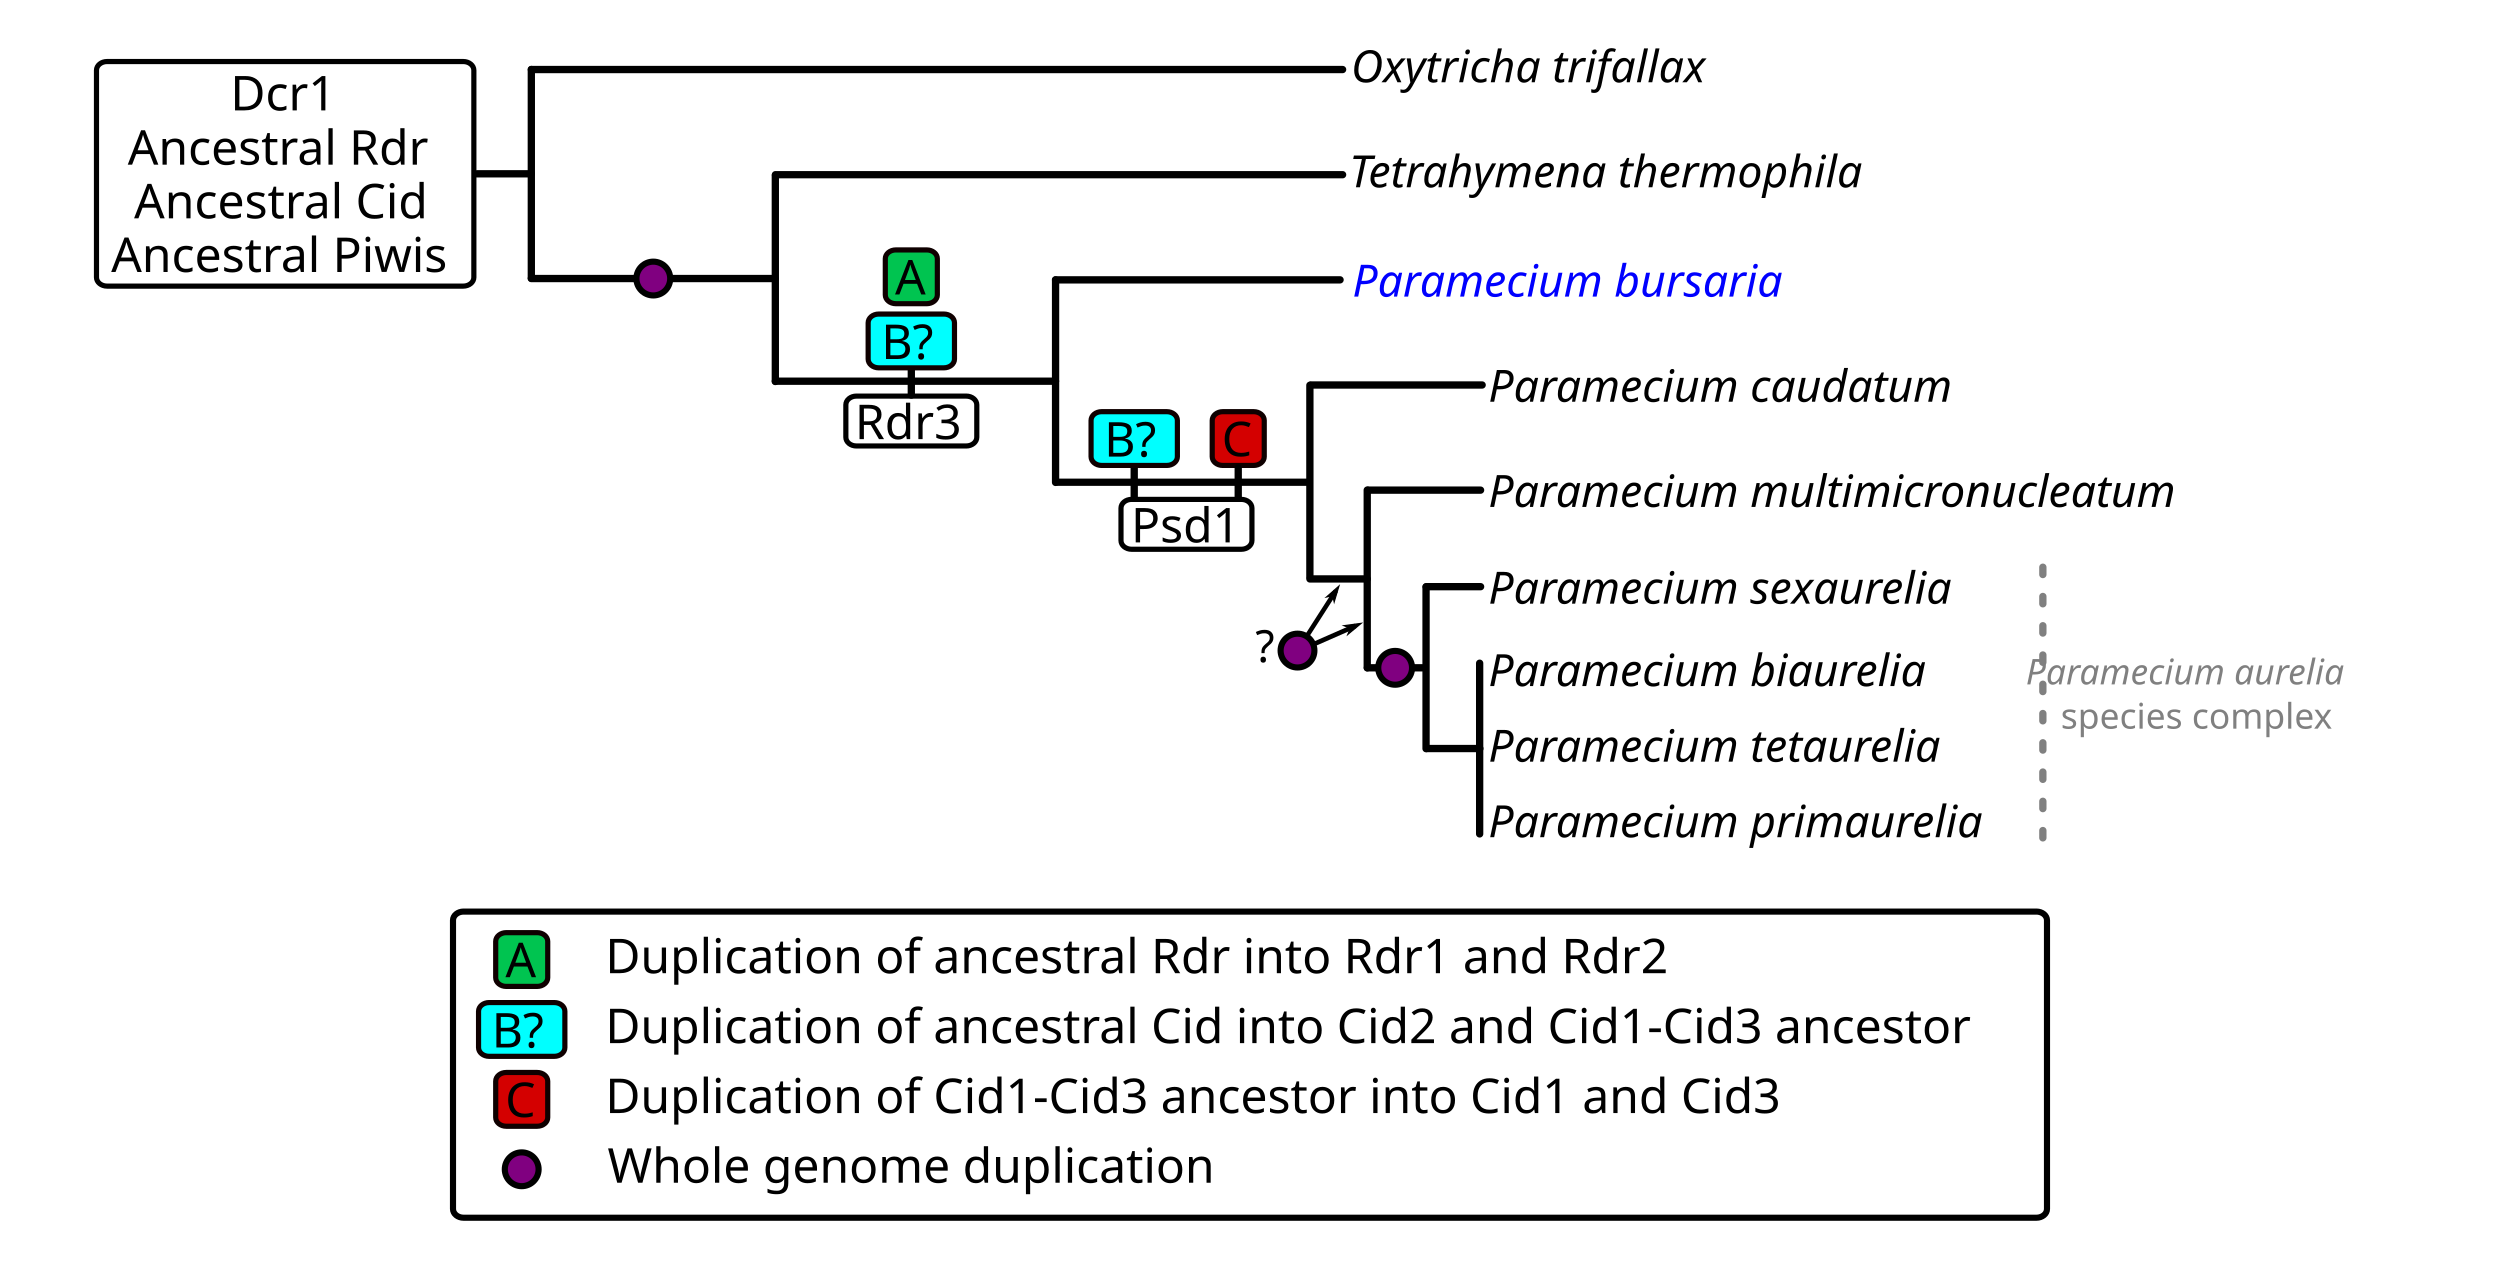
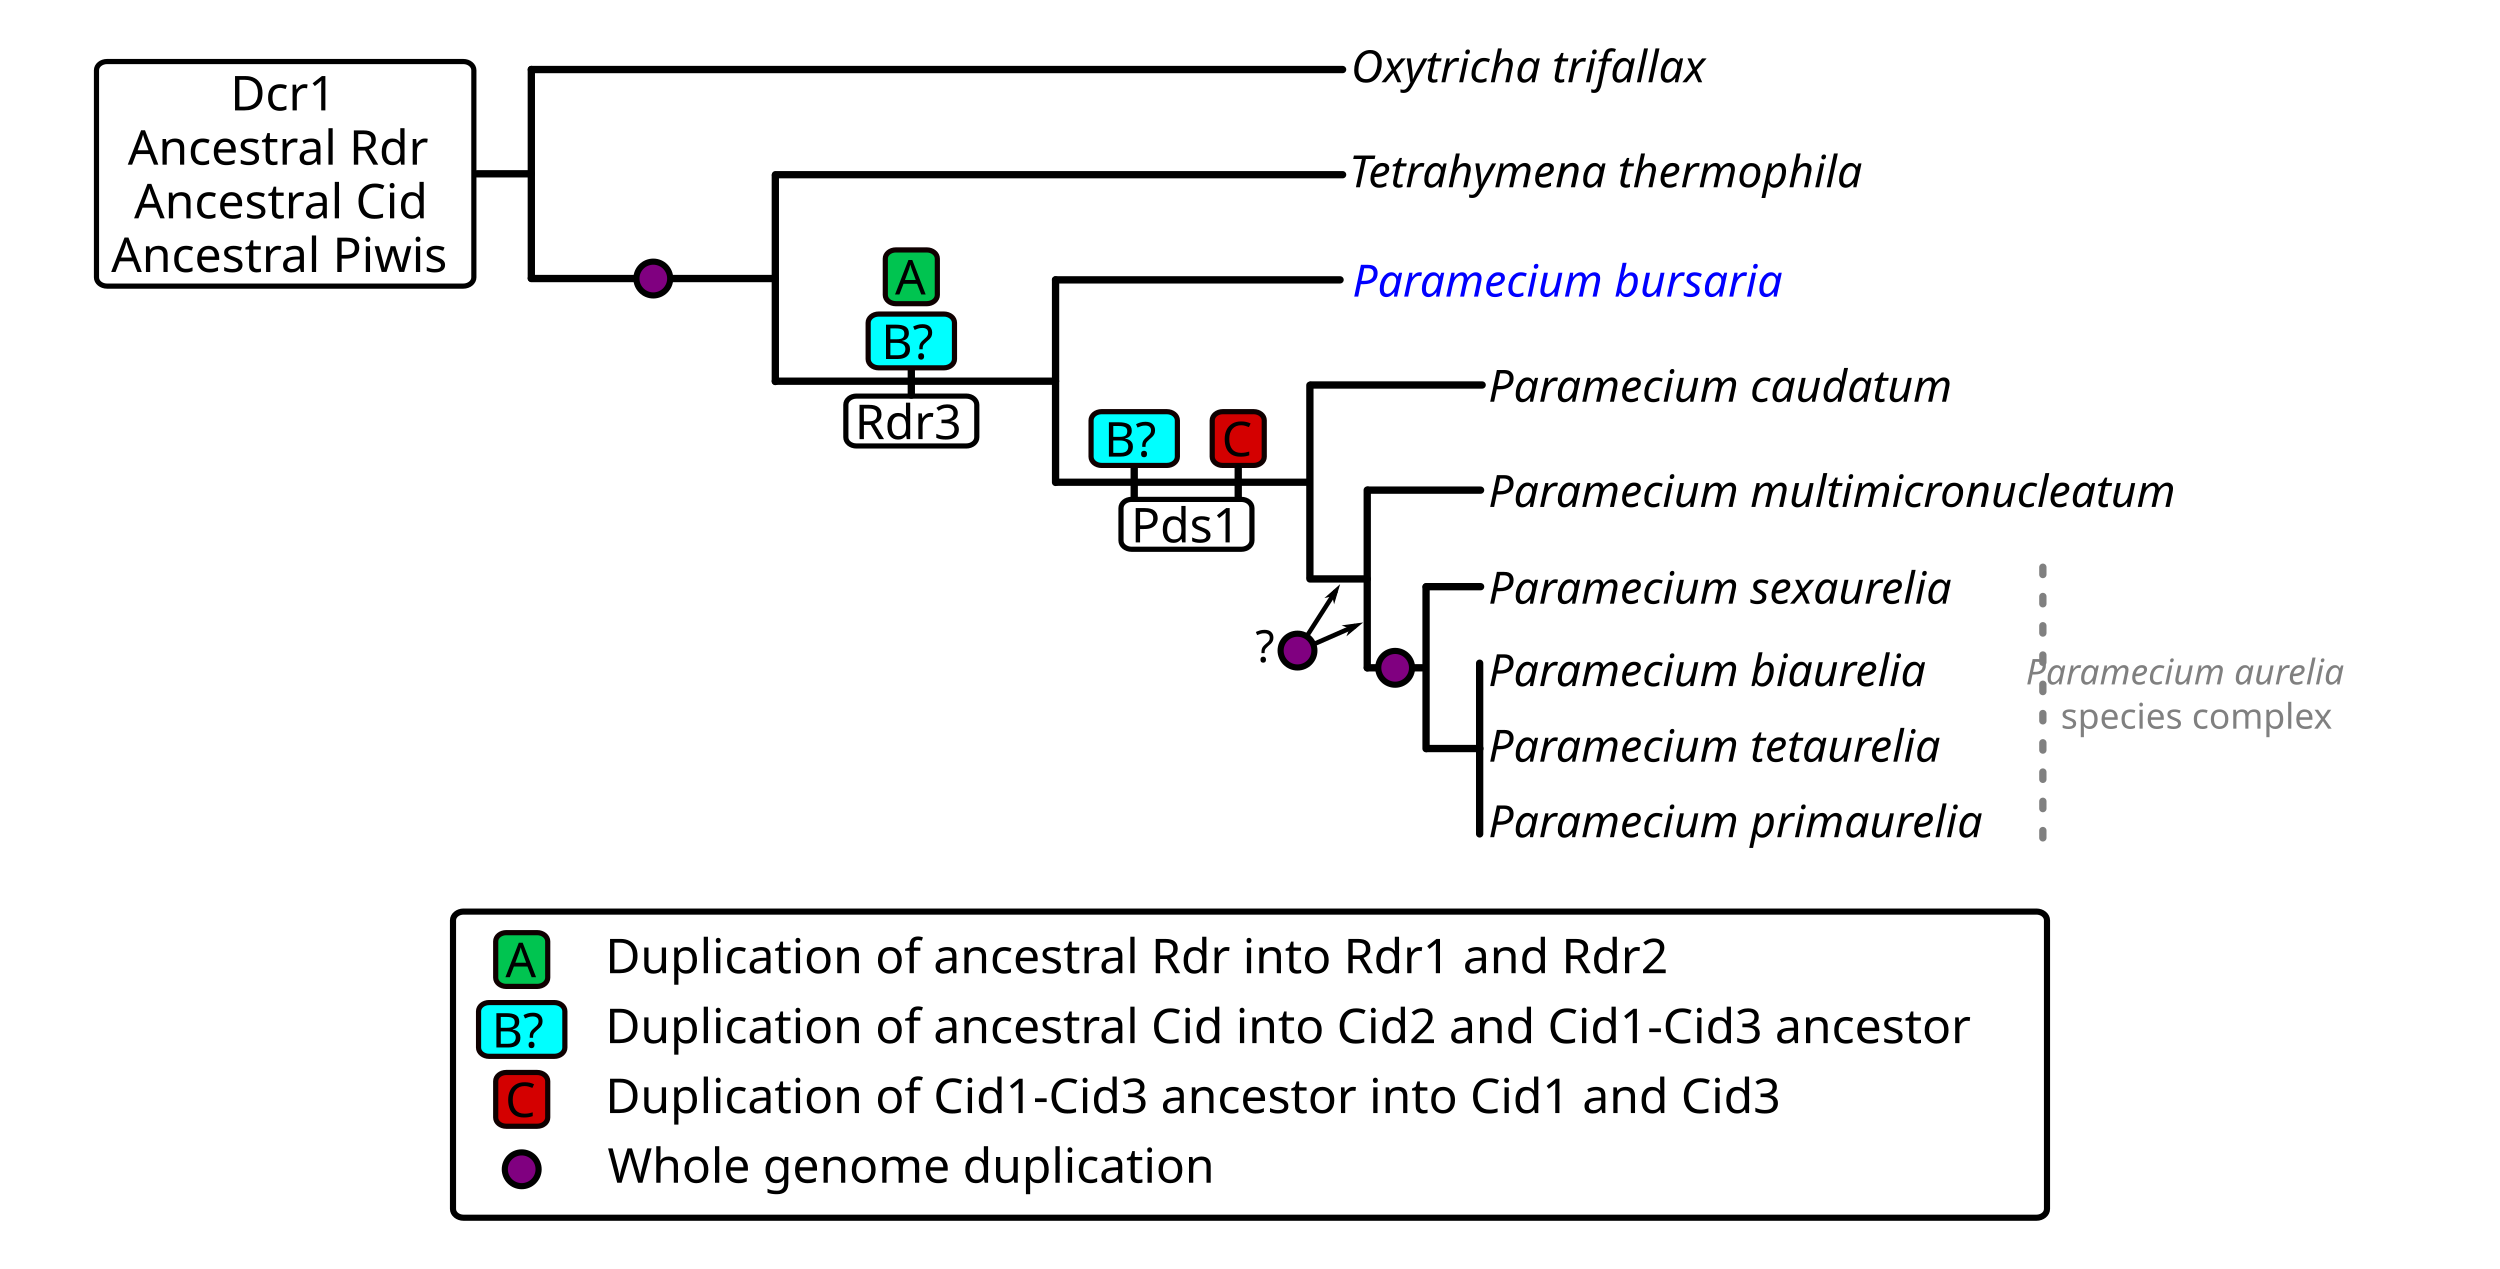
<svg xmlns="http://www.w3.org/2000/svg" width="149.48mm" height="75.837mm" viewBox="0 0 529.654 268.714" id="svg2" version="1.1">
  <defs id="defs4">
    <marker orient="auto" refY="0" refX="0" id="marker5363" style="overflow:visible">
      <path id="path5365" d="M 0,0 5,-5 -12.5,0 5,5 0,0 Z" style="fill:#000000;fill-opacity:1;fill-rule:evenodd;stroke:#000000;stroke-width:1pt;stroke-opacity:1" transform="matrix(-0.2,0,0,-0.2,-1.2,0)" />
    </marker>
    <marker orient="auto" refY="0" refX="0" id="Arrow1Send" style="overflow:visible">
      <path id="path4930" d="M 0,0 5,-5 -12.5,0 5,5 0,0 Z" style="fill:#000000;fill-opacity:1;fill-rule:evenodd;stroke:#000000;stroke-width:1pt;stroke-opacity:1" transform="matrix(-0.2,0,0,-0.2,-1.2,0)" />
    </marker>
    <marker orient="auto" refY="0" refX="0" id="Arrow1Sstart" style="overflow:visible">
      <path id="path4927" d="M 0,0 5,-5 -12.5,0 5,5 0,0 Z" style="fill:#000000;fill-opacity:1;fill-rule:evenodd;stroke:#000000;stroke-width:1pt;stroke-opacity:1" transform="matrix(0.2,0,0,0.2,1.2,0)" />
    </marker>
  </defs>
  <g id="layer1" transform="translate(-236.4264,683.8401)">
    <circle style="color:#000000;clip-rule:nonzero;display:inline;overflow:visible;visibility:visible;opacity:1;isolation:auto;mix-blend-mode:normal;color-interpolation:sRGB;color-interpolation-filters:linearRGB;solid-color:#000000;solid-opacity:1;fill:#800080;fill-opacity:1;fill-rule:nonzero;stroke:#000000;stroke-width:1.3;stroke-linecap:round;stroke-linejoin:round;stroke-miterlimit:4;stroke-dasharray:none;stroke-dashoffset:0;stroke-opacity:1;marker:none;color-rendering:auto;image-rendering:auto;shape-rendering:auto;text-rendering:auto;enable-background:accumulate" id="path4751-1" cx="569.029" cy="-510.269" r="0" />
    <flowRoot xml:space="preserve" id="flowRoot4387" style="font-style:normal;font-weight:normal;font-size:11px;line-height:125%;font-family:Sans;letter-spacing:0px;word-spacing:0px;fill:#000000;fill-opacity:1;stroke:none;stroke-width:1px;stroke-linecap:butt;stroke-linejoin:miter;stroke-opacity:1" transform="translate(151.1591,68.97987)">
      <flowRegion id="flowRegion4389">
        <rect id="rect4391" width="328.805" height="46.467" x="54.548" y="243.486" />
      </flowRegion>
      <flowPara id="flowPara4393" />
    </flowRoot>
    <g id="g4771" transform="matrix(0.924731,0,0,0.9246484,173.1762,-773.0459)">
      <text id="text4417" y="337.755" x="207.099" style="font-style:normal;font-weight:normal;font-size:11px;line-height:125%;font-family:Sans;letter-spacing:0px;word-spacing:0px;fill:#000000;fill-opacity:1;stroke:none;stroke-width:1px;stroke-linecap:butt;stroke-linejoin:miter;stroke-opacity:1" xml:space="preserve">
        <tspan id="tspan4423" y="337.755" x="207.099" />
        <tspan id="tspan4421" y="351.505" x="207.099">Duplication of Cid1-Cid3 ancestor into Cid1 and Cid3 </tspan>
      </text>
      <text id="text4351-3" y="319.467" x="207.099" style="font-style:normal;font-weight:normal;font-size:11px;line-height:125%;font-family:Sans;letter-spacing:0px;word-spacing:0px;fill:#000000;fill-opacity:1;stroke:none;stroke-width:1px;stroke-linecap:butt;stroke-linejoin:miter;stroke-opacity:1" xml:space="preserve">
        <tspan y="319.467" x="207.099" id="tspan4353-9">Duplication of ancestral Rdr into Rdr1 and Rdr2</tspan>
      </text>
      <circle r="3.872" cy="364.388" cx="187.925" id="path4751-1-7" style="color:#000000;display:inline;overflow:visible;visibility:visible;opacity:1;fill:#800080;fill-opacity:1;fill-rule:nonzero;stroke:#000000;stroke-width:1.406;stroke-linecap:round;stroke-linejoin:round;stroke-miterlimit:4;stroke-dasharray:none;stroke-dashoffset:0;stroke-opacity:1;marker:none;enable-background:accumulate" />
      <text id="text4513" y="367.466" x="207.588" style="font-style:normal;font-weight:normal;font-size:11px;line-height:125%;font-family:Sans;letter-spacing:0px;word-spacing:0px;fill:#000000;fill-opacity:1;stroke:none;stroke-width:1px;stroke-linecap:butt;stroke-linejoin:miter;stroke-opacity:1" xml:space="preserve">
        <tspan y="367.466" x="207.588" id="tspan4515">Whole genome duplication</tspan>
      </text>
      <g transform="translate(-127.3184,153.2749)" id="g4553-3">
        <rect style="color:#000000;display:inline;overflow:visible;visibility:visible;opacity:1;fill:#00c450;fill-opacity:1;fill-rule:nonzero;stroke:#0f0000;stroke-width:1.187;stroke-linecap:round;stroke-linejoin:round;stroke-miterlimit:4;stroke-dasharray:none;stroke-dashoffset:0;stroke-opacity:1;marker:none;enable-background:accumulate" id="rect4511-9" width="11.92" height="12.321" x="309.284" y="156.894" rx="2.422" ry="2.002" />
        <text xml:space="preserve" style="font-style:normal;font-weight:normal;font-size:11px;line-height:125%;font-family:Sans;letter-spacing:0px;word-spacing:0px;fill:#000000;fill-opacity:1;stroke:none;stroke-width:1px;stroke-linecap:butt;stroke-linejoin:miter;stroke-opacity:1" x="311.516" y="167.102" id="text4492-4">
          <tspan id="tspan4494-6" x="311.516" y="167.102">A</tspan>
        </text>
      </g>
      <g transform="translate(-158.6663,169.2581)" id="g4558-7">
        <rect style="color:#000000;display:inline;overflow:visible;visibility:visible;opacity:1;fill:#00ffff;fill-opacity:1;fill-rule:nonzero;stroke:#0f0000;stroke-width:1.187;stroke-linecap:round;stroke-linejoin:round;stroke-miterlimit:4;stroke-dasharray:none;stroke-dashoffset:0;stroke-opacity:1;marker:none;enable-background:accumulate" id="rect4511-4-8" width="19.777" height="12.321" x="336.703" y="156.931" rx="2.422" ry="2.002" />
        <text xml:space="preserve" style="font-style:normal;font-weight:normal;font-size:11px;line-height:125%;font-family:Sans;letter-spacing:0px;word-spacing:0px;fill:#000000;fill-opacity:1;stroke:none;stroke-width:1px;stroke-linecap:butt;stroke-linejoin:miter;stroke-opacity:1" x="339.73" y="167.222" id="text4427-5">
          <tspan id="tspan4429-8" x="339.73" y="167.222">B?</tspan>
        </text>
      </g>
      <g transform="translate(-193.4382,232.4564)" id="g4553-4-1">
        <rect style="color:#000000;display:inline;overflow:visible;visibility:visible;opacity:1;fill:#d40000;fill-opacity:1;fill-rule:nonzero;stroke:#0f0000;stroke-width:1.187;stroke-linecap:round;stroke-linejoin:round;stroke-miterlimit:4;stroke-dasharray:none;stroke-dashoffset:0;stroke-opacity:1;marker:none;enable-background:accumulate" id="rect4511-5-7" width="11.92" height="12.321" x="375.404" y="109.752" rx="2.422" ry="2.002" />
        <text xml:space="preserve" style="font-style:normal;font-weight:normal;font-size:11px;line-height:125%;font-family:Sans;letter-spacing:0px;word-spacing:0px;fill:#000000;fill-opacity:1;stroke:none;stroke-width:1px;stroke-linecap:butt;stroke-linejoin:miter;stroke-opacity:1" x="377.588" y="119.959" id="text4492-2-5">
          <tspan id="tspan4494-9-8" x="377.588" y="119.959">C</tspan>
        </text>
      </g>
      <text id="text4751" y="335.486" x="207.099" style="font-style:normal;font-weight:normal;font-size:11px;line-height:125%;font-family:Sans;letter-spacing:0px;word-spacing:0px;fill:#000000;fill-opacity:1;stroke:none;stroke-width:1px;stroke-linecap:butt;stroke-linejoin:miter;stroke-opacity:1" xml:space="preserve">
        <tspan y="335.486" x="207.099" id="tspan4753">Duplication of ancestral Cid into Cid2 and Cid1-Cid3 ancestor</tspan>
      </text>
      <rect ry="2.002" rx="2.422" y="305.341" x="172.184" height="70.148" width="365.194" id="rect4769" style="color:#000000;clip-rule:nonzero;display:inline;overflow:visible;visibility:visible;opacity:1;isolation:auto;mix-blend-mode:normal;color-interpolation:sRGB;color-interpolation-filters:linearRGB;solid-color:#000000;solid-opacity:1;fill:none;fill-opacity:1;fill-rule:nonzero;stroke:#000000;stroke-width:1.406;stroke-linecap:round;stroke-linejoin:round;stroke-miterlimit:4;stroke-dasharray:none;stroke-dashoffset:0;stroke-opacity:1;marker:none;color-rendering:auto;image-rendering:auto;shape-rendering:auto;text-rendering:auto;enable-background:accumulate" />
    </g>
    <g id="g5227" transform="matrix(0.924731,0,0,0.9246484,5.806344,-41.40443)">
      <path id="path4907" d="m 546.485,-545.429 c 8.935,-13.94 8.935,-13.94 8.935,-13.94" style="fill:none;fill-rule:evenodd;stroke:#000000;stroke-width:1.041px;stroke-linecap:butt;stroke-linejoin:miter;stroke-opacity:1;marker-end:url(#marker5363)" />
      <path id="path4909" d="m 546.46,-545.474 c 13.481,-5.919 13.481,-5.919 13.481,-5.919" style="fill:none;fill-rule:evenodd;stroke:#000000;stroke-width:1.079px;stroke-linecap:butt;stroke-linejoin:miter;stroke-opacity:1;marker-end:url(#Arrow1Send)" />
      <text id="text4136" y="-651.88" x="558.493" style="font-style:normal;font-weight:normal;font-size:10.202px;line-height:125%;font-family:Sans;letter-spacing:0px;word-spacing:0px;fill:#000000;fill-opacity:1;stroke:none;stroke-width:1px;stroke-linecap:butt;stroke-linejoin:miter;stroke-opacity:1" xml:space="preserve">
        <tspan style="font-style:italic" y="-651.88" x="558.493" id="tspan4138">Tetrahymena thermophila</tspan>
      </text>
      <text id="text4136-5" y="-675.945" x="558.911" style="font-style:normal;font-weight:normal;font-size:10.202px;line-height:125%;font-family:Sans;letter-spacing:0px;word-spacing:0px;fill:#000000;fill-opacity:1;stroke:none;stroke-width:1px;stroke-linecap:butt;stroke-linejoin:miter;stroke-opacity:1" xml:space="preserve">
        <tspan style="font-style:italic" y="-675.945" x="558.911" id="tspan4138-9">Oxytricha trifallax</tspan>
      </text>
      <text id="text4158" y="-626.828" x="559.235" style="font-style:normal;font-weight:normal;font-size:10.202px;line-height:125%;font-family:Sans;letter-spacing:0px;word-spacing:0px;fill:#0000ff;fill-opacity:1;stroke:none;stroke-width:1px;stroke-linecap:butt;stroke-linejoin:miter;stroke-opacity:1" xml:space="preserve">
        <tspan style="font-style:italic;fill:#0000ff" y="-626.828" x="559.235" id="tspan4160">Paramecium bursaria</tspan>
      </text>
      <text id="text4158-0" y="-602.733" x="590.381" style="font-style:normal;font-weight:normal;font-size:10.202px;line-height:125%;font-family:Sans;letter-spacing:0px;word-spacing:0px;fill:#000000;fill-opacity:1;stroke:none;stroke-width:1px;stroke-linecap:butt;stroke-linejoin:miter;stroke-opacity:1" xml:space="preserve">
        <tspan style="font-style:italic" y="-602.733" x="590.381" id="tspan4160-0">Paramecium caudatum</tspan>
      </text>
      <text id="text4158-0-5" y="-578.643" x="590.381" style="font-style:normal;font-weight:normal;font-size:10.202px;line-height:125%;font-family:Sans;letter-spacing:0px;word-spacing:0px;fill:#000000;fill-opacity:1;stroke:none;stroke-width:1px;stroke-linecap:butt;stroke-linejoin:miter;stroke-opacity:1" xml:space="preserve">
        <tspan style="font-style:italic" y="-578.643" x="590.381" id="tspan4160-0-8">Paramecium multimicronucleatum</tspan>
      </text>
      <text id="text4158-0-5-2" y="-556.474" x="590.381" style="font-style:normal;font-weight:normal;font-size:10.202px;line-height:125%;font-family:Sans;letter-spacing:0px;word-spacing:0px;fill:#000000;fill-opacity:1;stroke:none;stroke-width:1px;stroke-linecap:butt;stroke-linejoin:miter;stroke-opacity:1" xml:space="preserve">
        <tspan style="font-style:italic" y="-556.474" x="590.381" id="tspan4160-0-8-8">Paramecium sexaurelia</tspan>
      </text>
      <text id="text4158-0-5-2-4" y="-502.956" x="590.381" style="font-style:normal;font-weight:normal;font-size:10.202px;line-height:125%;font-family:Sans;letter-spacing:0px;word-spacing:0px;fill:#000000;fill-opacity:1;stroke:none;stroke-width:1px;stroke-linecap:butt;stroke-linejoin:miter;stroke-opacity:1" xml:space="preserve">
        <tspan style="font-style:italic" y="-502.956" x="590.381" id="tspan4160-0-8-8-9">Paramecium primaurelia</tspan>
      </text>
      <text id="text4158-0-5-2-4-2-2-9" y="-520.266" x="590.381" style="font-style:normal;font-weight:normal;font-size:10.202px;line-height:125%;font-family:Sans;letter-spacing:0px;word-spacing:0px;fill:#000000;fill-opacity:1;stroke:none;stroke-width:1px;stroke-linecap:butt;stroke-linejoin:miter;stroke-opacity:1" xml:space="preserve">
        <tspan style="font-style:italic" y="-520.266" x="590.381" id="tspan4160-0-8-8-9-0-9-0">Paramecium tetaurelia</tspan>
      </text>
      <path id="path4290" d="m 556.989,-678.854 -185.859,0" style="fill:none;fill-rule:evenodd;stroke:#000000;stroke-width:1.676;stroke-linecap:round;stroke-linejoin:miter;stroke-miterlimit:4;stroke-dasharray:none;stroke-opacity:1" />
      <path id="path4290-2" d="m 556.989,-654.761 -129.943,0" style="fill:none;fill-rule:evenodd;stroke:#000000;stroke-width:1.676;stroke-linecap:round;stroke-linejoin:miter;stroke-miterlimit:4;stroke-dasharray:none;stroke-opacity:1" />
      <path id="path4290-6" d="m 556.408,-630.669 -65.185,0" style="fill:none;fill-rule:evenodd;stroke:#000000;stroke-width:1.676;stroke-linecap:round;stroke-linejoin:miter;stroke-miterlimit:4;stroke-dasharray:none;stroke-opacity:1" />
      <path id="path4290-7" d="m 588.961,-606.576 -39.207,0" style="fill:none;fill-rule:evenodd;stroke:#000000;stroke-width:1.676;stroke-linecap:round;stroke-linejoin:miter;stroke-miterlimit:4;stroke-dasharray:none;stroke-opacity:1" />
      <path id="path4290-0" d="m 588.601,-582.484 -25.736,0" style="fill:none;fill-rule:evenodd;stroke:#000000;stroke-width:1.676;stroke-linecap:round;stroke-linejoin:miter;stroke-miterlimit:4;stroke-dasharray:none;stroke-opacity:1" />
      <path id="path4290-85-7-3" d="m 575.394,-541.774 -12.73,0" style="fill:none;fill-rule:evenodd;stroke:#000000;stroke-width:1.676;stroke-linecap:round;stroke-linejoin:miter;stroke-miterlimit:4;stroke-dasharray:none;stroke-opacity:1" />
      <path id="path4290-0-7-5" d="m 562.634,-541.776 0,-40.725" style="fill:none;fill-rule:evenodd;stroke:#000000;stroke-width:1.676;stroke-linecap:round;stroke-linejoin:miter;stroke-miterlimit:4;stroke-dasharray:none;stroke-opacity:1" />
      <path id="path4290-0-7-5-0" d="m 549.494,-562.59 0,-43.933" style="fill:none;fill-rule:evenodd;stroke:#000000;stroke-width:1.676;stroke-linecap:round;stroke-linejoin:miter;stroke-miterlimit:4;stroke-dasharray:none;stroke-opacity:1" />
      <path id="path4290-85-7-3-4" d="m 562.626,-562.138 -13.124,0" style="fill:none;fill-rule:evenodd;stroke:#000000;stroke-width:1.676;stroke-linecap:round;stroke-linejoin:miter;stroke-miterlimit:4;stroke-dasharray:none;stroke-opacity:1" />
      <path id="path4290-0-7-5-0-5" d="m 491.227,-584.255 0,-46.392" style="fill:none;fill-rule:evenodd;stroke:#000000;stroke-width:1.676;stroke-linecap:round;stroke-linejoin:miter;stroke-miterlimit:4;stroke-dasharray:none;stroke-opacity:1" />
      <path id="path4290-0-7-5-0-5-1" d="m 427.024,-607.376 0,-47.182" style="fill:none;fill-rule:evenodd;stroke:#000000;stroke-width:1.676;stroke-linecap:round;stroke-linejoin:miter;stroke-miterlimit:4;stroke-dasharray:none;stroke-opacity:1" />
      <path id="path4290-0-7-5-0-5-1-3" d="m 371.122,-631.055 0,-47.814" style="fill:none;fill-rule:evenodd;stroke:#000000;stroke-width:1.676;stroke-linecap:round;stroke-linejoin:miter;stroke-miterlimit:4;stroke-dasharray:none;stroke-opacity:1" />
      <path id="path4290-85-7-3-4-7-3" d="m 427.016,-630.967 -55.898,0" style="fill:none;fill-rule:evenodd;stroke:#000000;stroke-width:1.676;stroke-linecap:round;stroke-linejoin:miter;stroke-miterlimit:4;stroke-dasharray:none;stroke-opacity:1" />
      <path id="path4290-0-7-1" d="m 717.422,-502.812 c 0,0 0,-41.042 0,-61.562 0,-1.07 0,-3.21 0,-3.21" style="fill:#666666;fill-rule:evenodd;stroke:#808080;stroke-width:1.676;stroke-linecap:round;stroke-linejoin:miter;stroke-miterlimit:4;stroke-dasharray:1.676, 5.028;stroke-dashoffset:0;stroke-opacity:1" />
      <text id="text4810" y="-537.978" x="761.92" style="font-style:normal;font-weight:normal;font-size:10.202px;line-height:125%;font-family:Sans;letter-spacing:0px;word-spacing:0px;fill:#000000;fill-opacity:1;stroke:none;stroke-width:1px;stroke-linecap:butt;stroke-linejoin:miter;stroke-opacity:1" xml:space="preserve">
        <tspan style="font-style:italic;font-size:8.115px;text-align:center;text-anchor:middle;fill:#808080" y="-537.978" x="761.92" id="tspan4812">Paramecium aurelia</tspan>
        <tspan style="font-size:8.115px;text-align:center;text-anchor:middle;fill:#808080" id="tspan4814" y="-527.834" x="761.92">species complex</tspan>
      </text>
      <circle r="3.872" cy="-630.967" cx="399.067" id="path4751-1-8" style="color:#000000;display:inline;overflow:visible;visibility:visible;opacity:1;fill:#800080;fill-opacity:1;fill-rule:nonzero;stroke:#000000;stroke-width:1.406;stroke-linecap:round;stroke-linejoin:round;stroke-miterlimit:4;stroke-dasharray:none;stroke-dashoffset:0;stroke-opacity:1;marker:none;enable-background:accumulate" />
      <circle r="3.872" cy="-545.724" cx="546.659" id="path4751-1-8-2" style="color:#000000;clip-rule:nonzero;display:inline;overflow:visible;visibility:visible;opacity:1;isolation:auto;mix-blend-mode:normal;color-interpolation:sRGB;color-interpolation-filters:linearRGB;solid-color:#000000;solid-opacity:1;fill:#800080;fill-opacity:1;fill-rule:nonzero;stroke:#000000;stroke-width:1.406;stroke-linecap:round;stroke-linejoin:round;stroke-miterlimit:4;stroke-dasharray:none;stroke-dashoffset:0;stroke-opacity:1;marker:none;color-rendering:auto;image-rendering:auto;shape-rendering:auto;text-rendering:auto;enable-background:accumulate" />
      <text id="text5565" y="-543.088" x="536.983" style="font-style:normal;font-weight:normal;font-size:10.202px;line-height:125%;font-family:Sans;letter-spacing:0px;word-spacing:0px;fill:#000000;fill-opacity:1;stroke:none;stroke-width:1px;stroke-linecap:butt;stroke-linejoin:miter;stroke-opacity:1" xml:space="preserve">
        <tspan y="-543.088" x="536.983" id="tspan5567">?</tspan>
      </text>
      <text id="text4158-0-5-2-5" y="-537.585" x="590.381" style="font-style:normal;font-weight:normal;font-size:10.202px;line-height:125%;font-family:Sans;letter-spacing:0px;word-spacing:0px;fill:#000000;fill-opacity:1;stroke:none;stroke-width:1px;stroke-linecap:butt;stroke-linejoin:miter;stroke-opacity:1" xml:space="preserve">
        <tspan style="font-style:italic" y="-537.585" x="590.381" id="tspan4160-0-8-8-1">Paramecium biaurelia</tspan>
      </text>
      <path id="path4290-85-7-3-1" d="m 371.111,-654.962 -12.46,0" style="fill:none;fill-rule:evenodd;stroke:#000000;stroke-width:1.676;stroke-linecap:round;stroke-linejoin:miter;stroke-miterlimit:4;stroke-dasharray:none;stroke-opacity:1" />
      <g transform="translate(1.339286,-5.481016)" id="g4821">
        <rect style="color:#000000;display:inline;overflow:visible;visibility:visible;opacity:1;fill:none;fill-opacity:1;fill-rule:nonzero;stroke:#000000;stroke-width:1.187;stroke-linecap:round;stroke-linejoin:round;stroke-miterlimit:4;stroke-dasharray:none;stroke-dashoffset:0;stroke-opacity:1;marker:none;enable-background:accumulate" id="rect4623" width="86.458" height="51.46" x="270.157" y="-675.211" rx="2.422" ry="2.002" />
        <g id="g4625" transform="translate(120.5128,-775.9677)">
          <text id="text4287" y="111.95" x="180.324" style="font-style:normal;font-weight:normal;font-size:11px;line-height:125%;font-family:Sans;letter-spacing:0px;word-spacing:0px;fill:#000000;fill-opacity:1;stroke:none;stroke-width:1px;stroke-linecap:butt;stroke-linejoin:miter;stroke-opacity:1" xml:space="preserve">
            <tspan y="111.95" x="180.324" id="tspan4289">Dcr1</tspan>
          </text>
          <text id="text4291" y="124.395" x="156.806" style="font-style:normal;font-weight:normal;font-size:11px;line-height:125%;font-family:Sans;letter-spacing:0px;word-spacing:0px;fill:#000000;fill-opacity:1;stroke:none;stroke-width:1px;stroke-linecap:butt;stroke-linejoin:miter;stroke-opacity:1" xml:space="preserve">
            <tspan y="124.395" x="156.806" id="tspan4293">Ancestral Rdr</tspan>
          </text>
          <text id="text4291-0" y="136.686" x="158.256" style="font-style:normal;font-weight:normal;font-size:11px;line-height:125%;font-family:Sans;letter-spacing:0px;word-spacing:0px;fill:#000000;fill-opacity:1;stroke:none;stroke-width:1px;stroke-linecap:butt;stroke-linejoin:miter;stroke-opacity:1" xml:space="preserve">
            <tspan y="136.686" x="158.256" id="tspan4293-9">Ancestral Cid</tspan>
            <tspan y="150.436" x="158.256" id="tspan4815" />
          </text>
          <text xml:space="preserve" style="font-style:normal;font-weight:normal;font-size:11px;line-height:125%;font-family:Sans;letter-spacing:0px;word-spacing:0px;fill:#000000;fill-opacity:1;stroke:none;stroke-width:1px;stroke-linecap:butt;stroke-linejoin:miter;stroke-opacity:1" x="153.012" y="148.977" id="text4817">
            <tspan id="tspan4819" x="153.012" y="148.977">Ancestral Piwis</tspan>
          </text>
        </g>
      </g>
      <g id="g5209">
        <path style="fill:none;fill-rule:evenodd;stroke:#000000;stroke-width:1.676;stroke-linecap:round;stroke-linejoin:miter;stroke-miterlimit:4;stroke-dasharray:none;stroke-opacity:1" d="m 491.22,-607.451 -64.188,0" id="path4290-85-7-3-4-7-4" />
        <g transform="translate(0,-3.928571)" id="g5193">
          <g id="g5178">
            <path style="fill:none;fill-rule:evenodd;stroke:#000000;stroke-width:1.676;stroke-linecap:round;stroke-linejoin:miter;stroke-miterlimit:4;stroke-dasharray:none;stroke-opacity:1" d="m 458.18,-600.343 0,-6.691" id="path4290-0-7-5-9-1" />
            <g id="g4558" transform="translate(111.5886,-775.8333)">
              <rect ry="2.002" rx="2.422" y="156.931" x="336.703" height="12.321" width="19.777" id="rect4511-4" style="color:#000000;display:inline;overflow:visible;visibility:visible;opacity:1;fill:#00ffff;fill-opacity:1;fill-rule:nonzero;stroke:#0f0000;stroke-width:1.187;stroke-linecap:round;stroke-linejoin:round;stroke-miterlimit:4;stroke-dasharray:none;stroke-dashoffset:0;stroke-opacity:1;marker:none;enable-background:accumulate" />
              <text id="text4427" y="167.222" x="339.73" style="font-style:normal;font-weight:normal;font-size:11px;line-height:125%;font-family:Sans;letter-spacing:0px;word-spacing:0px;fill:#000000;fill-opacity:1;stroke:none;stroke-width:1px;stroke-linecap:butt;stroke-linejoin:miter;stroke-opacity:1" xml:space="preserve">
                <tspan y="167.222" x="339.73" id="tspan4429">B?</tspan>
              </text>
            </g>
            <g id="g4553" transform="translate(142.9366,-790.4914)">
              <rect ry="2.002" rx="2.422" y="156.894" x="309.284" height="12.321" width="11.92" id="rect4511" style="color:#000000;display:inline;overflow:visible;visibility:visible;opacity:1;fill:#00c450;fill-opacity:1;fill-rule:nonzero;stroke:#0f0000;stroke-width:1.187;stroke-linecap:round;stroke-linejoin:round;stroke-miterlimit:4;stroke-dasharray:none;stroke-dashoffset:0;stroke-opacity:1;marker:none;enable-background:accumulate" />
              <text id="text4492" y="167.102" x="311.516" style="font-style:normal;font-weight:normal;font-size:11px;line-height:125%;font-family:Sans;letter-spacing:0px;word-spacing:0px;fill:#000000;fill-opacity:1;stroke:none;stroke-width:1px;stroke-linecap:butt;stroke-linejoin:miter;stroke-opacity:1" xml:space="preserve">
                <tspan y="167.102" x="311.516" id="tspan4494">A</tspan>
              </text>
            </g>
            <g id="g4834" transform="translate(0,0.3156727)">
              <text id="text4295" y="-590.562" x="445.252" style="font-style:normal;font-weight:normal;font-size:11px;line-height:125%;font-family:Sans;letter-spacing:0px;word-spacing:0px;fill:#000000;fill-opacity:1;stroke:none;stroke-width:1px;stroke-linecap:butt;stroke-linejoin:miter;stroke-opacity:1" xml:space="preserve">
                <tspan y="-590.562" x="445.252" id="tspan4297">Rdr3</tspan>
              </text>
              <rect ry="2.002" rx="2.422" y="-600.42" x="443.18" height="11.429" width="30" id="rect4621" style="color:#000000;display:inline;overflow:visible;visibility:visible;opacity:1;fill:none;fill-opacity:1;fill-rule:nonzero;stroke:#000000;stroke-width:1.187;stroke-linecap:round;stroke-linejoin:round;stroke-miterlimit:4;stroke-dasharray:none;stroke-dashoffset:0;stroke-opacity:1;marker:none;enable-background:accumulate" />
            </g>
          </g>
        </g>
      </g>
      <g transform="translate(0,-7.838894)" id="g5161">
        <path style="fill:none;fill-rule:evenodd;stroke:#000000;stroke-width:1.676;stroke-linecap:round;stroke-linejoin:miter;stroke-miterlimit:4;stroke-dasharray:none;stroke-opacity:1" d="m 548.943,-576.459 -57.245,0" id="path4290-85-7-3-4-7" />
        <g id="g5146">
          <text id="text4295-6" y="-562.67" x="508.528" style="font-style:normal;font-weight:normal;font-size:11px;line-height:125%;font-family:Sans;letter-spacing:0px;word-spacing:0px;fill:#000000;fill-opacity:1;stroke:none;stroke-width:1px;stroke-linecap:butt;stroke-linejoin:miter;stroke-opacity:1" xml:space="preserve">
-             <tspan y="-562.67" x="508.528" id="tspan4297-4">Psd1</tspan>
+             <tspan y="-562.67" x="508.528" id="tspan4297-4">Pds1</tspan>
          </text>
          <path id="path4290-0-7-5-9" d="m 509.249,-573.022 0,-6.691" style="fill:none;fill-rule:evenodd;stroke:#000000;stroke-width:1.676;stroke-linecap:round;stroke-linejoin:miter;stroke-miterlimit:4;stroke-dasharray:none;stroke-opacity:1" />
          <g transform="translate(130.0775,-775.3061)" id="g4659">
            <rect style="color:#000000;display:inline;overflow:visible;visibility:visible;opacity:1;fill:#00ffff;fill-opacity:1;fill-rule:nonzero;stroke:#0f0000;stroke-width:1.187;stroke-linecap:round;stroke-linejoin:round;stroke-miterlimit:4;stroke-dasharray:none;stroke-dashoffset:0;stroke-opacity:1;marker:none;enable-background:accumulate" id="rect4511-4-2" width="19.777" height="12.321" x="369.283" y="182.68" rx="2.422" ry="2.002" />
            <text xml:space="preserve" style="font-style:normal;font-weight:normal;font-size:11px;line-height:125%;font-family:Sans;letter-spacing:0px;word-spacing:0px;fill:#000000;fill-opacity:1;stroke:none;stroke-width:1px;stroke-linecap:butt;stroke-linejoin:miter;stroke-opacity:1" x="372.31" y="192.971" id="text4427-96">
              <tspan id="tspan4429-0" x="372.31" y="192.971">B?</tspan>
            </text>
          </g>
          <g transform="translate(151.7143,-702.3779)" id="g4553-4">
            <rect style="color:#000000;display:inline;overflow:visible;visibility:visible;opacity:1;fill:#d40000;fill-opacity:1;fill-rule:nonzero;stroke:#0f0000;stroke-width:1.187;stroke-linecap:round;stroke-linejoin:round;stroke-miterlimit:4;stroke-dasharray:none;stroke-dashoffset:0;stroke-opacity:1;marker:none;enable-background:accumulate" id="rect4511-5" width="11.92" height="12.321" x="375.404" y="109.752" rx="2.422" ry="2.002" />
            <text xml:space="preserve" style="font-style:normal;font-weight:normal;font-size:11px;line-height:125%;font-family:Sans;letter-spacing:0px;word-spacing:0px;fill:#000000;fill-opacity:1;stroke:none;stroke-width:1px;stroke-linecap:butt;stroke-linejoin:miter;stroke-opacity:1" x="377.588" y="119.959" id="text4492-2">
              <tspan id="tspan4494-9" x="377.588" y="119.959">C</tspan>
            </text>
          </g>
          <rect ry="2.002" rx="2.422" y="-572.528" x="506.218" height="11.429" width="30" id="rect4621-6" style="color:#000000;display:inline;overflow:visible;visibility:visible;opacity:1;fill:none;fill-opacity:1;fill-rule:nonzero;stroke:#000000;stroke-width:1.187;stroke-linecap:round;stroke-linejoin:round;stroke-miterlimit:4;stroke-dasharray:none;stroke-dashoffset:0;stroke-opacity:1;marker:none;enable-background:accumulate" />
          <path id="path4290-0-7-5-9-5" d="m 533.078,-573.022 0,-6.691" style="fill:none;fill-rule:evenodd;stroke:#000000;stroke-width:1.676;stroke-linecap:round;stroke-linejoin:miter;stroke-miterlimit:4;stroke-dasharray:none;stroke-opacity:1" />
        </g>
      </g>
      <path id="path4290-0-7-5-6" d="m 588.389,-503.719 0,-39.111" style="fill:none;fill-rule:evenodd;stroke:#000000;stroke-width:1.676;stroke-linecap:round;stroke-linejoin:miter;stroke-miterlimit:4;stroke-dasharray:none;stroke-opacity:1" />
      <path id="path4290-0-7-5-6-5" d="m 576.109,-523.253 0,-37.042" style="fill:none;fill-rule:evenodd;stroke:#000000;stroke-width:1.676;stroke-linecap:round;stroke-linejoin:miter;stroke-miterlimit:4;stroke-dasharray:none;stroke-opacity:1" />
      <path id="path4290-0-2" d="m 588.608,-560.366 -12.478,0" style="fill:none;fill-rule:evenodd;stroke:#000000;stroke-width:1.676;stroke-linecap:round;stroke-linejoin:miter;stroke-miterlimit:4;stroke-dasharray:none;stroke-opacity:1" />
      <path id="path4290-85-7-3-4-3" d="m 588.439,-523.275 -12.109,0" style="fill:none;fill-rule:evenodd;stroke:#000000;stroke-width:1.676;stroke-linecap:round;stroke-linejoin:miter;stroke-miterlimit:4;stroke-dasharray:none;stroke-opacity:1" />
      <circle r="3.872" cy="-541.774" cx="569.029" id="path4751-1-8-2-0" style="color:#000000;clip-rule:nonzero;display:inline;overflow:visible;visibility:visible;opacity:1;isolation:auto;mix-blend-mode:normal;color-interpolation:sRGB;color-interpolation-filters:linearRGB;solid-color:#000000;solid-opacity:1;fill:#800080;fill-opacity:1;fill-rule:nonzero;stroke:#000000;stroke-width:1.406;stroke-linecap:round;stroke-linejoin:round;stroke-miterlimit:4;stroke-dasharray:none;stroke-dashoffset:0;stroke-opacity:1;marker:none;color-rendering:auto;image-rendering:auto;shape-rendering:auto;text-rendering:auto;enable-background:accumulate" />
    </g>
  </g>
</svg>
